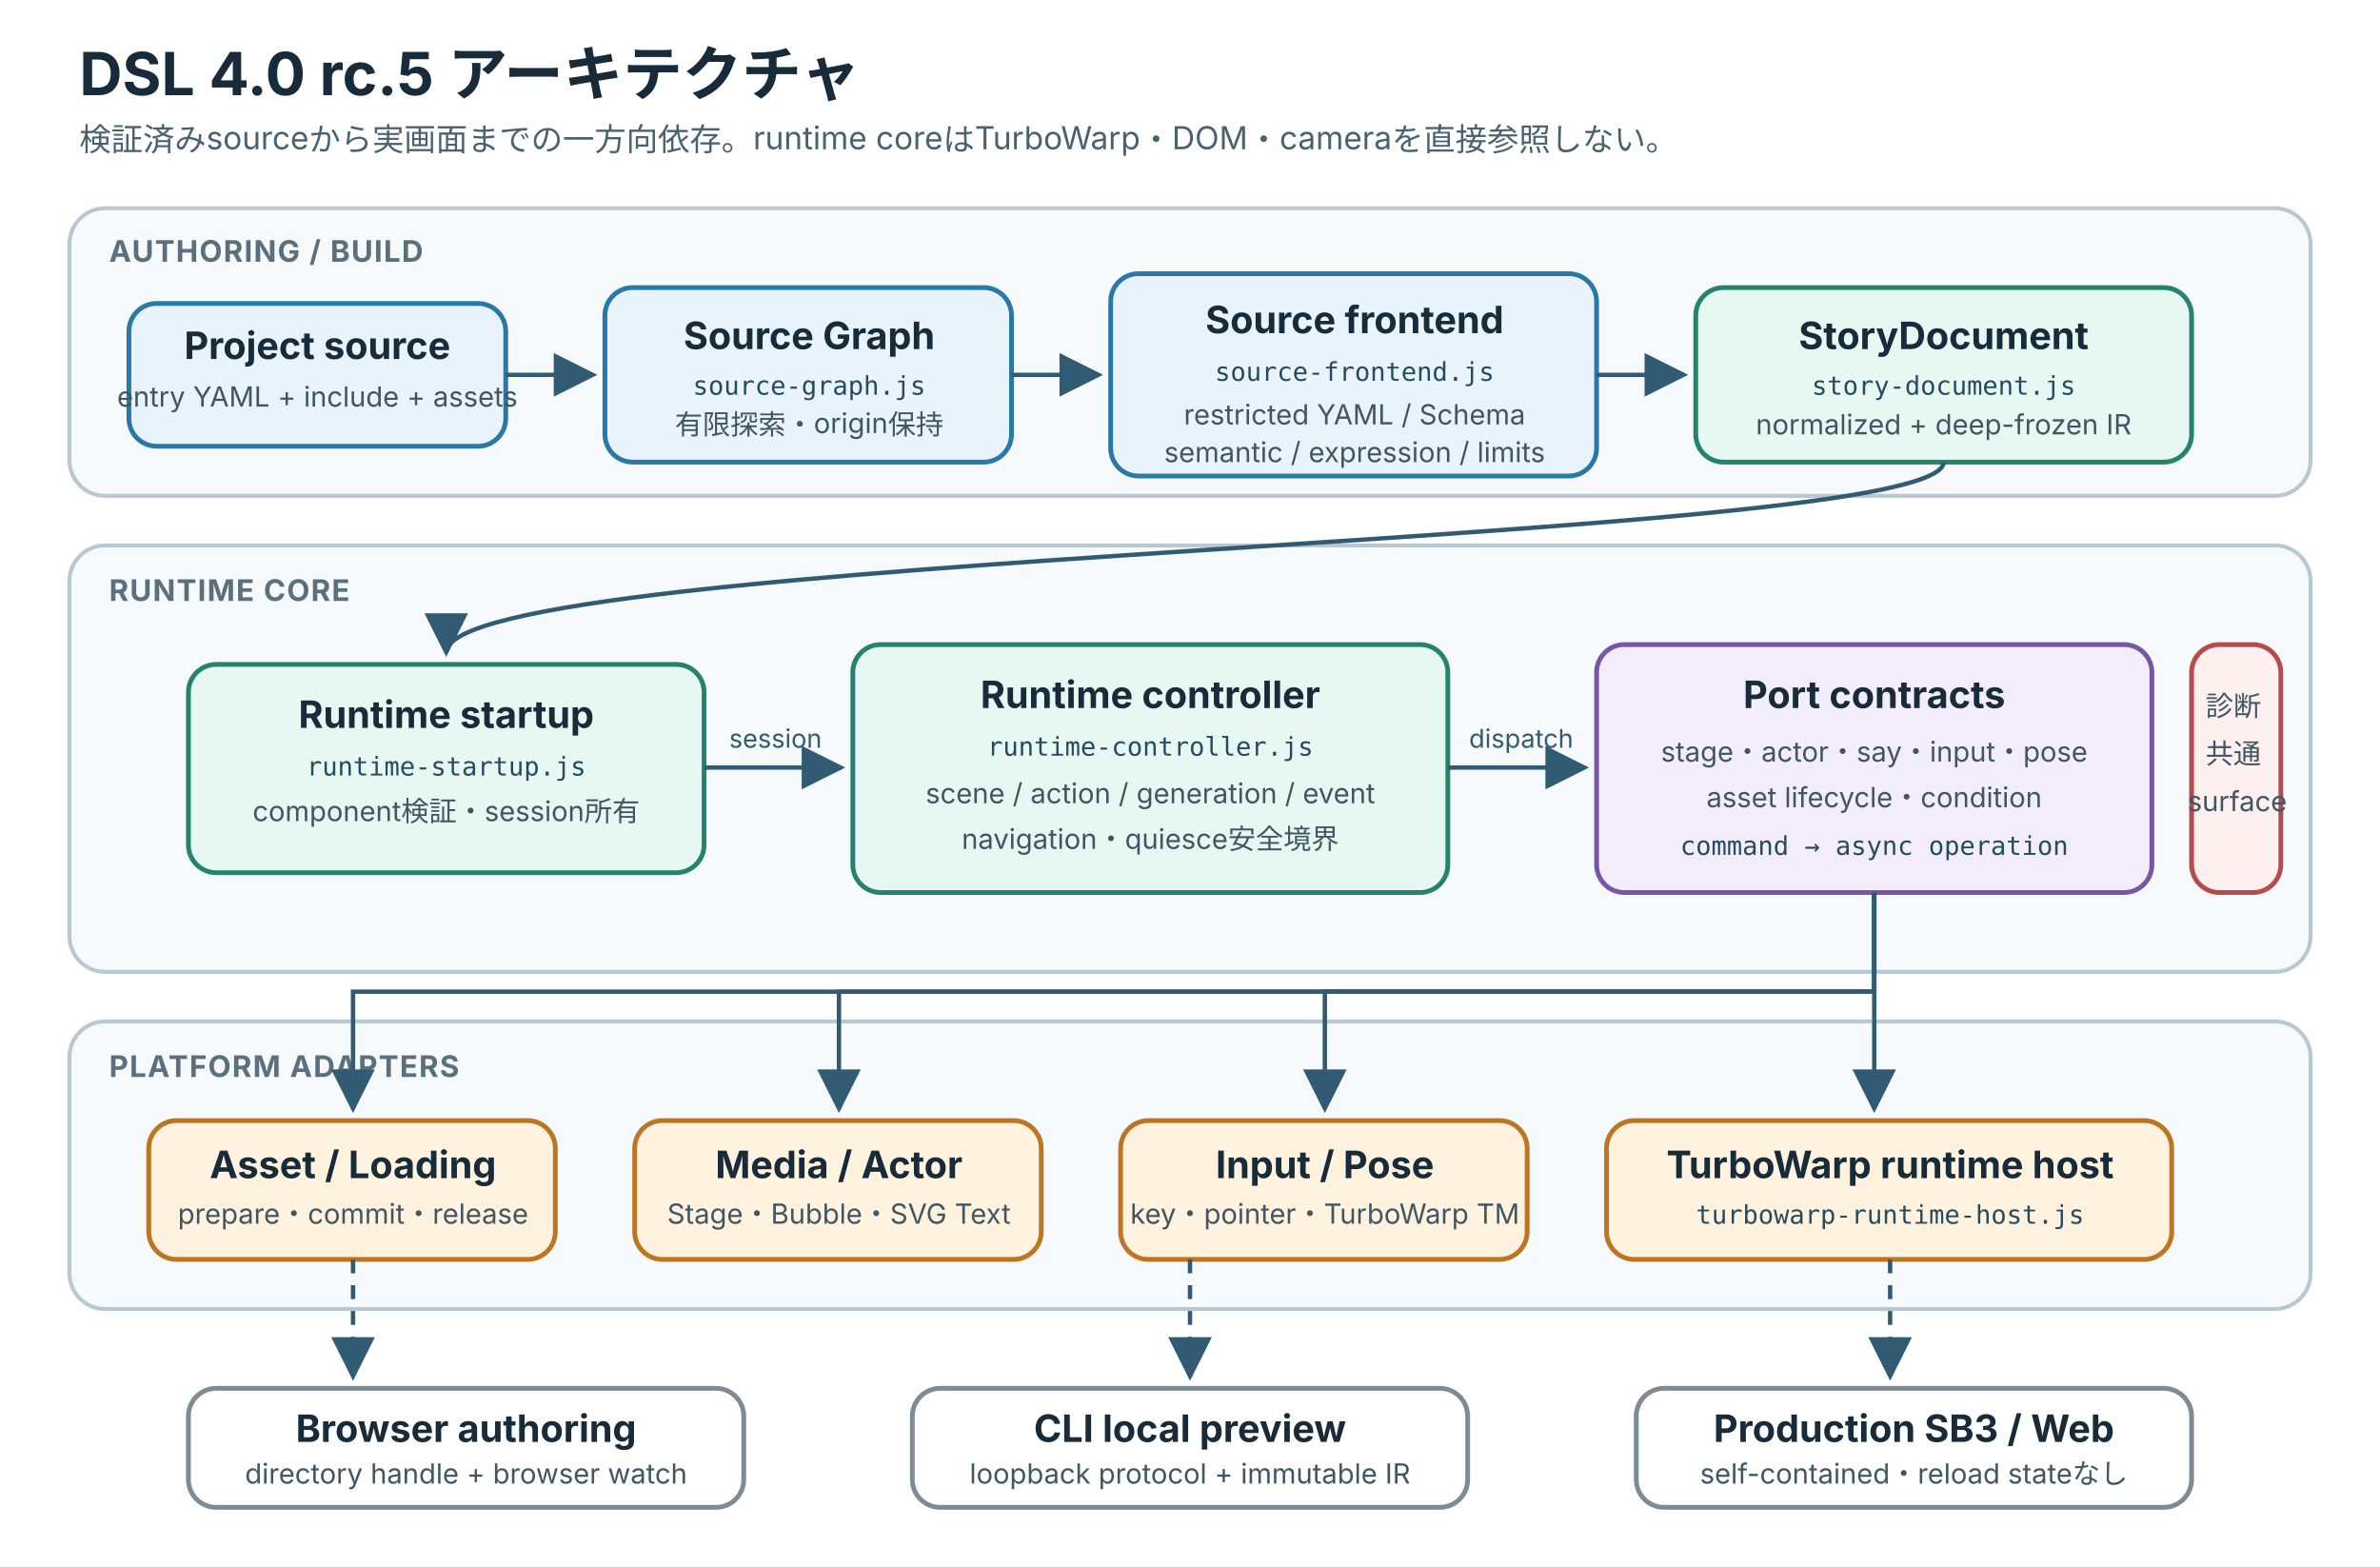
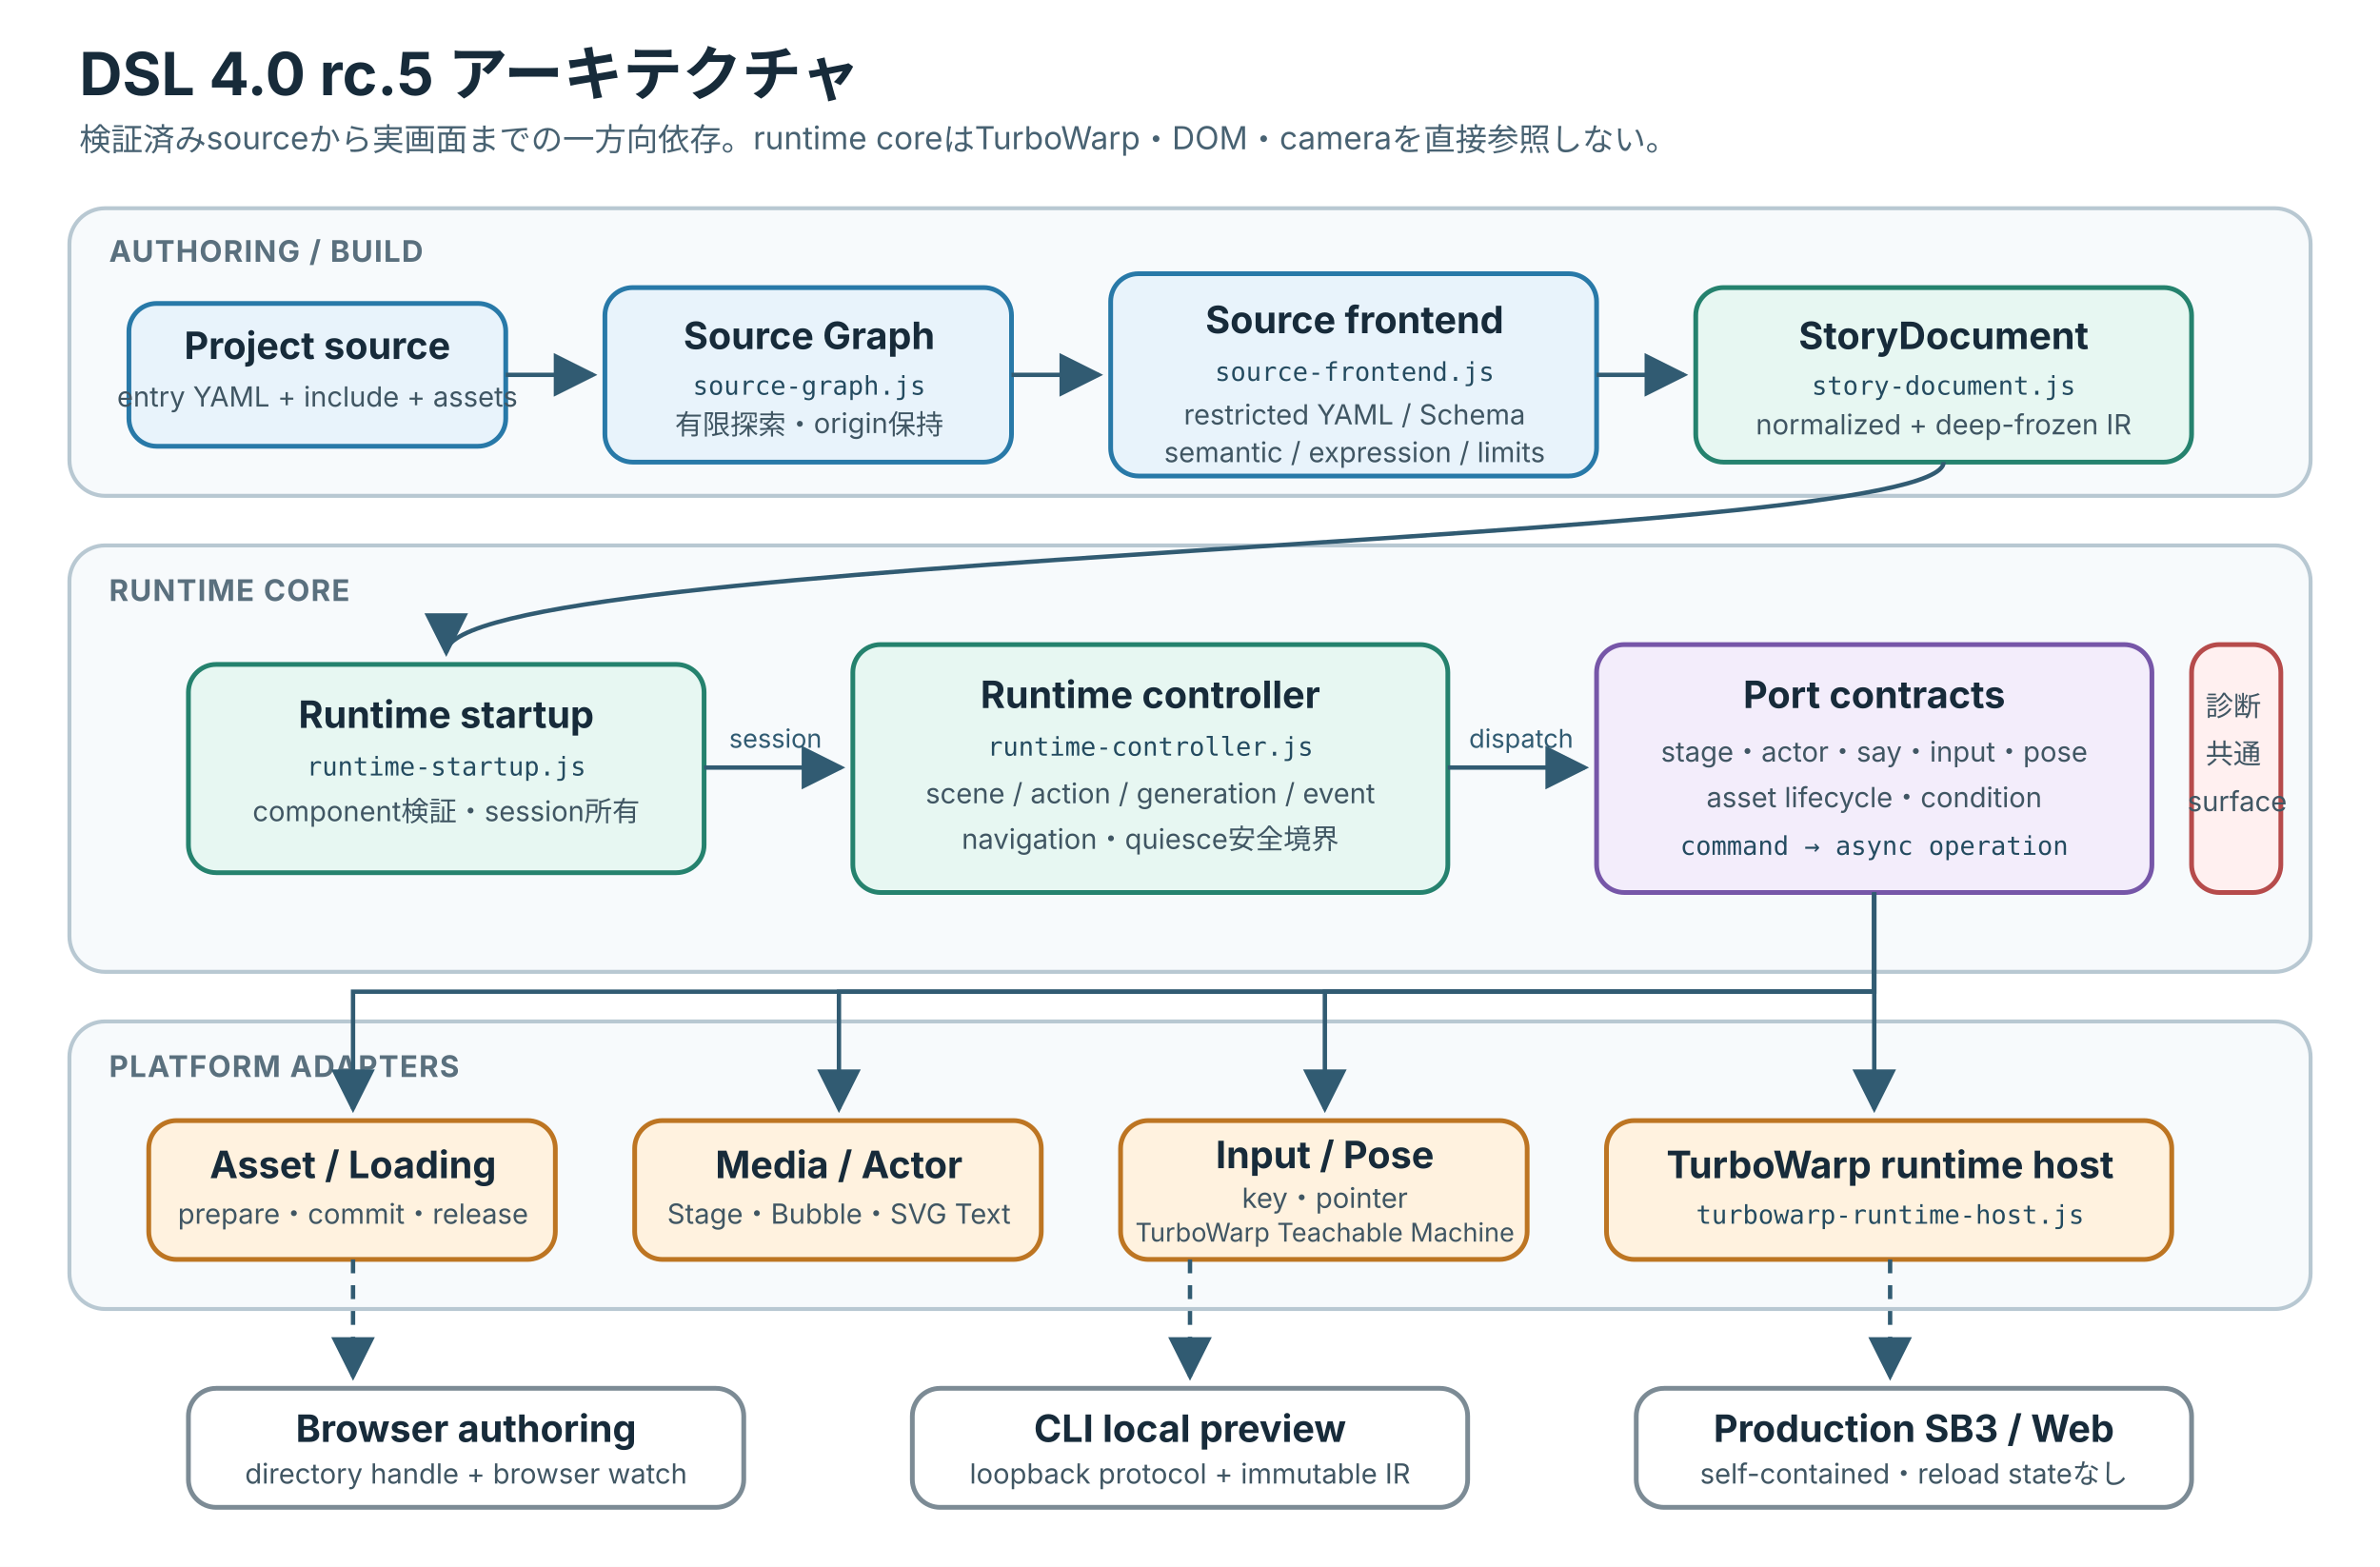
<svg xmlns="http://www.w3.org/2000/svg" viewBox="0 0 1200 790" role="img" aria-labelledby="title desc">
  <defs>
    <marker id="arrow" markerWidth="10" markerHeight="10" refX="9" refY="5" orient="auto">
      <path d="M0 0L10 5L0 10Z" fill="#315b72" />
    </marker>
    <style>
      text{font-family:-apple-system,BlinkMacSystemFont,"Hiragino Sans","Yu Gothic",sans-serif;fill:#172b3a}.title{font-size:30px;font-weight:700}.subtitle{font-size:16px;fill:#486272}.band{fill:#f7fafc;stroke:#b8c8d2;stroke-width:2}.box{stroke-width:2.4;rx:14}.source{fill:#e8f3fb;stroke:#2879a8}.core{fill:#e7f7f2;stroke:#25826e}.port{fill:#f3edfb;stroke:#7656a8}.platform{fill:#fff2df;stroke:#bd7522}.surface{fill:#fff;stroke:#7c8b95}.diag{fill:#fff0f0;stroke:#b64b4b}.label{font-size:19px;font-weight:700}.detail{font-size:14px;fill:#405663}.code{font-family:"SFMono-Regular",Consolas,monospace;font-size:13px;fill:#244b60}.edge{fill:none;stroke:#315b72;stroke-width:2.2;marker-end:url(#arrow)}.dash{stroke-dasharray:7 6}.edgeLabel{font-size:13px;fill:#315b72;text-anchor:middle}.bandLabel{font-size:15px;font-weight:700;fill:#5a707e;letter-spacing:.04em}
    </style>
  </defs>
  <rect width="1200" height="790" fill="#fff" />
  <text class="title" x="40" y="48">DSL 4.0 rc.5 アーキテクチャ</text>
  <text class="subtitle" x="40" y="76">検証済みsourceから実画面までの一方向依存。runtime coreはTurboWarp・DOM・cameraを直接参照しない。</text>
  <rect class="band" x="35" y="105" width="1130" height="145" rx="18" />
  <text class="bandLabel" x="55" y="132">AUTHORING / BUILD</text>
  <rect class="box source" x="65" y="153" width="190" height="72" />
  <text class="label" x="160" y="181" text-anchor="middle">Project source</text>
  <text class="detail" x="160" y="205" text-anchor="middle">entry YAML + include + assets</text>
  <rect class="box source" x="305" y="145" width="205" height="88" />
  <text class="label" x="408" y="176" text-anchor="middle">Source Graph</text>
  <text class="code" x="408" y="199" text-anchor="middle">source-graph.js</text>
  <text class="detail" x="408" y="219" text-anchor="middle">有限探索・origin保持</text>
  <rect class="box source" x="560" y="138" width="245" height="102" />
  <text class="label" x="683" y="168" text-anchor="middle">Source frontend</text>
  <text class="code" x="683" y="192" text-anchor="middle">source-frontend.js</text>
  <text class="detail" x="683" y="214" text-anchor="middle">restricted YAML / Schema</text>
  <text class="detail" x="683" y="233" text-anchor="middle">semantic / expression / limits</text>
  <rect class="box core" x="855" y="145" width="250" height="88" />
  <text class="label" x="980" y="176" text-anchor="middle">StoryDocument</text>
  <text class="code" x="980" y="199" text-anchor="middle">story-document.js</text>
  <text class="detail" x="980" y="219" text-anchor="middle">normalized + deep-frozen IR</text>
  <path class="edge" d="M255 189H299" />
  <path class="edge" d="M510 189H554" />
  <path class="edge" d="M805 189H849" />
  <rect class="band" x="35" y="275" width="1130" height="215" rx="18" />
  <text class="bandLabel" x="55" y="303">RUNTIME CORE</text>
  <rect class="box core" x="95" y="335" width="260" height="105" />
  <text class="label" x="225" y="367" text-anchor="middle">Runtime startup</text>
  <text class="code" x="225" y="391" text-anchor="middle">runtime-startup.js</text>
  <text class="detail" x="225" y="414" text-anchor="middle">component検証・session所有</text>
  <rect class="box core" x="430" y="325" width="300" height="125" />
  <text class="label" x="580" y="357" text-anchor="middle">Runtime controller</text>
  <text class="code" x="580" y="381" text-anchor="middle">runtime-controller.js</text>
  <text class="detail" x="580" y="405" text-anchor="middle">scene / action / generation / event</text>
  <text class="detail" x="580" y="428" text-anchor="middle">navigation・quiesce安全境界</text>
  <rect class="box port" x="805" y="325" width="280" height="125" />
  <text class="label" x="945" y="357" text-anchor="middle">Port contracts</text>
  <text class="detail" x="945" y="384" text-anchor="middle">stage・actor・say・input・pose</text>
  <text class="detail" x="945" y="407" text-anchor="middle">asset lifecycle・condition</text>
  <text class="code" x="945" y="431" text-anchor="middle">command → async operation</text>
  <path class="edge" d="M980 233C980 275 225 278 225 329" />
  <path class="edge" d="M355 387H424" />
  <path class="edge" d="M730 387H799" />
  <text class="edgeLabel" x="391" y="377">session</text>
  <text class="edgeLabel" x="767" y="377">dispatch</text>
  <rect class="band" x="35" y="515" width="1130" height="145" rx="18" />
  <text class="bandLabel" x="55" y="543">PLATFORM ADAPTERS</text>
  <rect class="box platform" x="75" y="565" width="205" height="70" />
  <text class="label" x="178" y="594" text-anchor="middle">Asset / Loading</text>
  <text class="detail" x="178" y="617" text-anchor="middle">prepare・commit・release</text>
  <rect class="box platform" x="320" y="565" width="205" height="70" />
  <text class="label" x="423" y="594" text-anchor="middle">Media / Actor</text>
  <text class="detail" x="423" y="617" text-anchor="middle">Stage・Bubble・SVG Text</text>
  <rect class="box platform" x="565" y="565" width="205" height="70" />
-   <text class="label" x="668" y="594" text-anchor="middle">Input / Pose</text>
-   <text class="detail" x="668" y="617" text-anchor="middle">key・pointer・TurboWarp TM</text>
+   <text class="label" x="668" y="589" text-anchor="middle">Input / Pose</text>
+   <text class="detail" x="668" y="609" text-anchor="middle">key・pointer</text>
+   <text class="detail" x="668" y="626" text-anchor="middle" style="font-size:13px">TurboWarp Teachable Machine</text>
  <rect class="box platform" x="810" y="565" width="285" height="70" />
  <text class="label" x="953" y="594" text-anchor="middle">TurboWarp runtime host</text>
  <text class="code" x="953" y="617" text-anchor="middle">turbowarp-runtime-host.js</text>
  <path class="edge" d="M945 450V500H178V559" />
  <path class="edge" d="M945 450V500H423V559" />
  <path class="edge" d="M945 450V500H668V559" />
  <path class="edge" d="M945 450V559" />
  <rect class="box surface" x="95" y="700" width="280" height="60" />
  <text class="label" x="235" y="727" text-anchor="middle">Browser authoring</text>
  <text class="detail" x="235" y="748" text-anchor="middle">directory handle + browser watch</text>
  <rect class="box surface" x="460" y="700" width="280" height="60" />
  <text class="label" x="600" y="727" text-anchor="middle">CLI local preview</text>
  <text class="detail" x="600" y="748" text-anchor="middle">loopback protocol + immutable IR</text>
  <rect class="box surface" x="825" y="700" width="280" height="60" />
  <text class="label" x="965" y="727" text-anchor="middle">Production SB3 / Web</text>
  <text class="detail" x="965" y="748" text-anchor="middle">self-contained・reload stateなし</text>
  <path class="edge dash" d="M178 635V694" />
  <path class="edge dash" d="M600 635V694" />
  <path class="edge dash" d="M953 635V694" />
  <rect class="box diag" x="1105" y="325" width="45" height="125" />
  <text class="detail" x="1128" y="361" text-anchor="middle">
    <tspan x="1128">診断</tspan>
    <tspan x="1128" dy="24">共通</tspan>
    <tspan x="1128" dy="24">surface</tspan>
  </text>
</svg>
